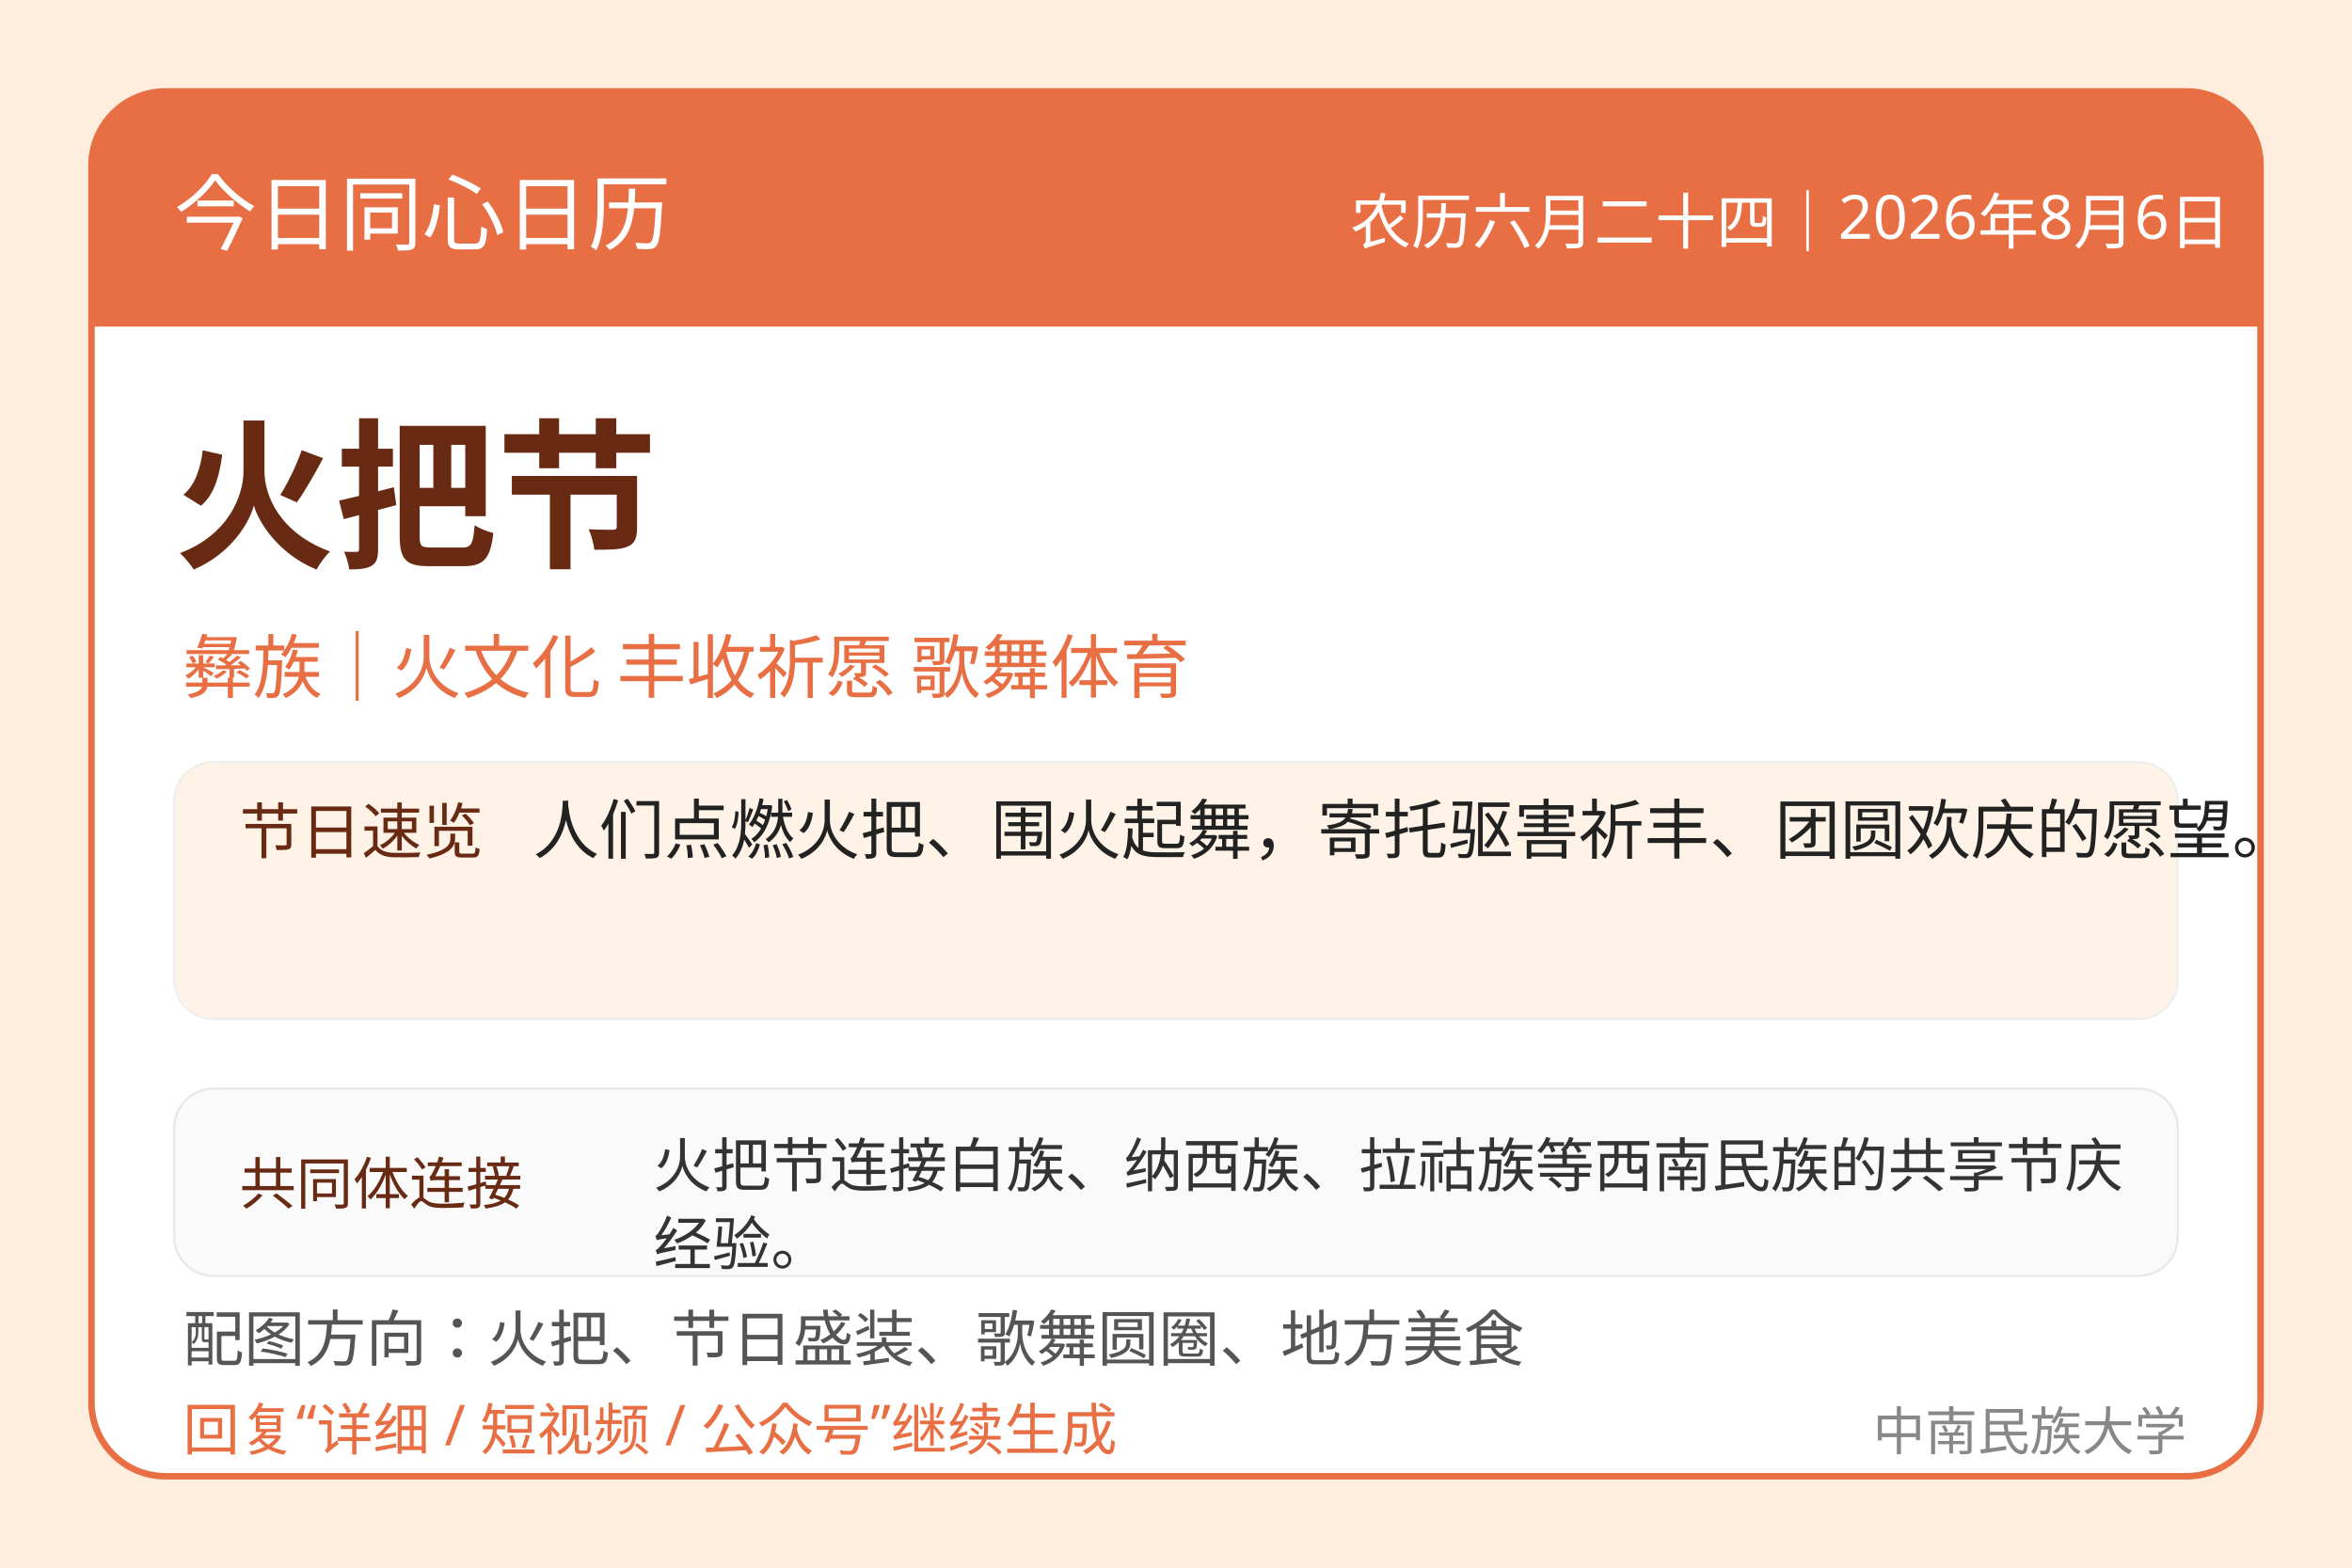
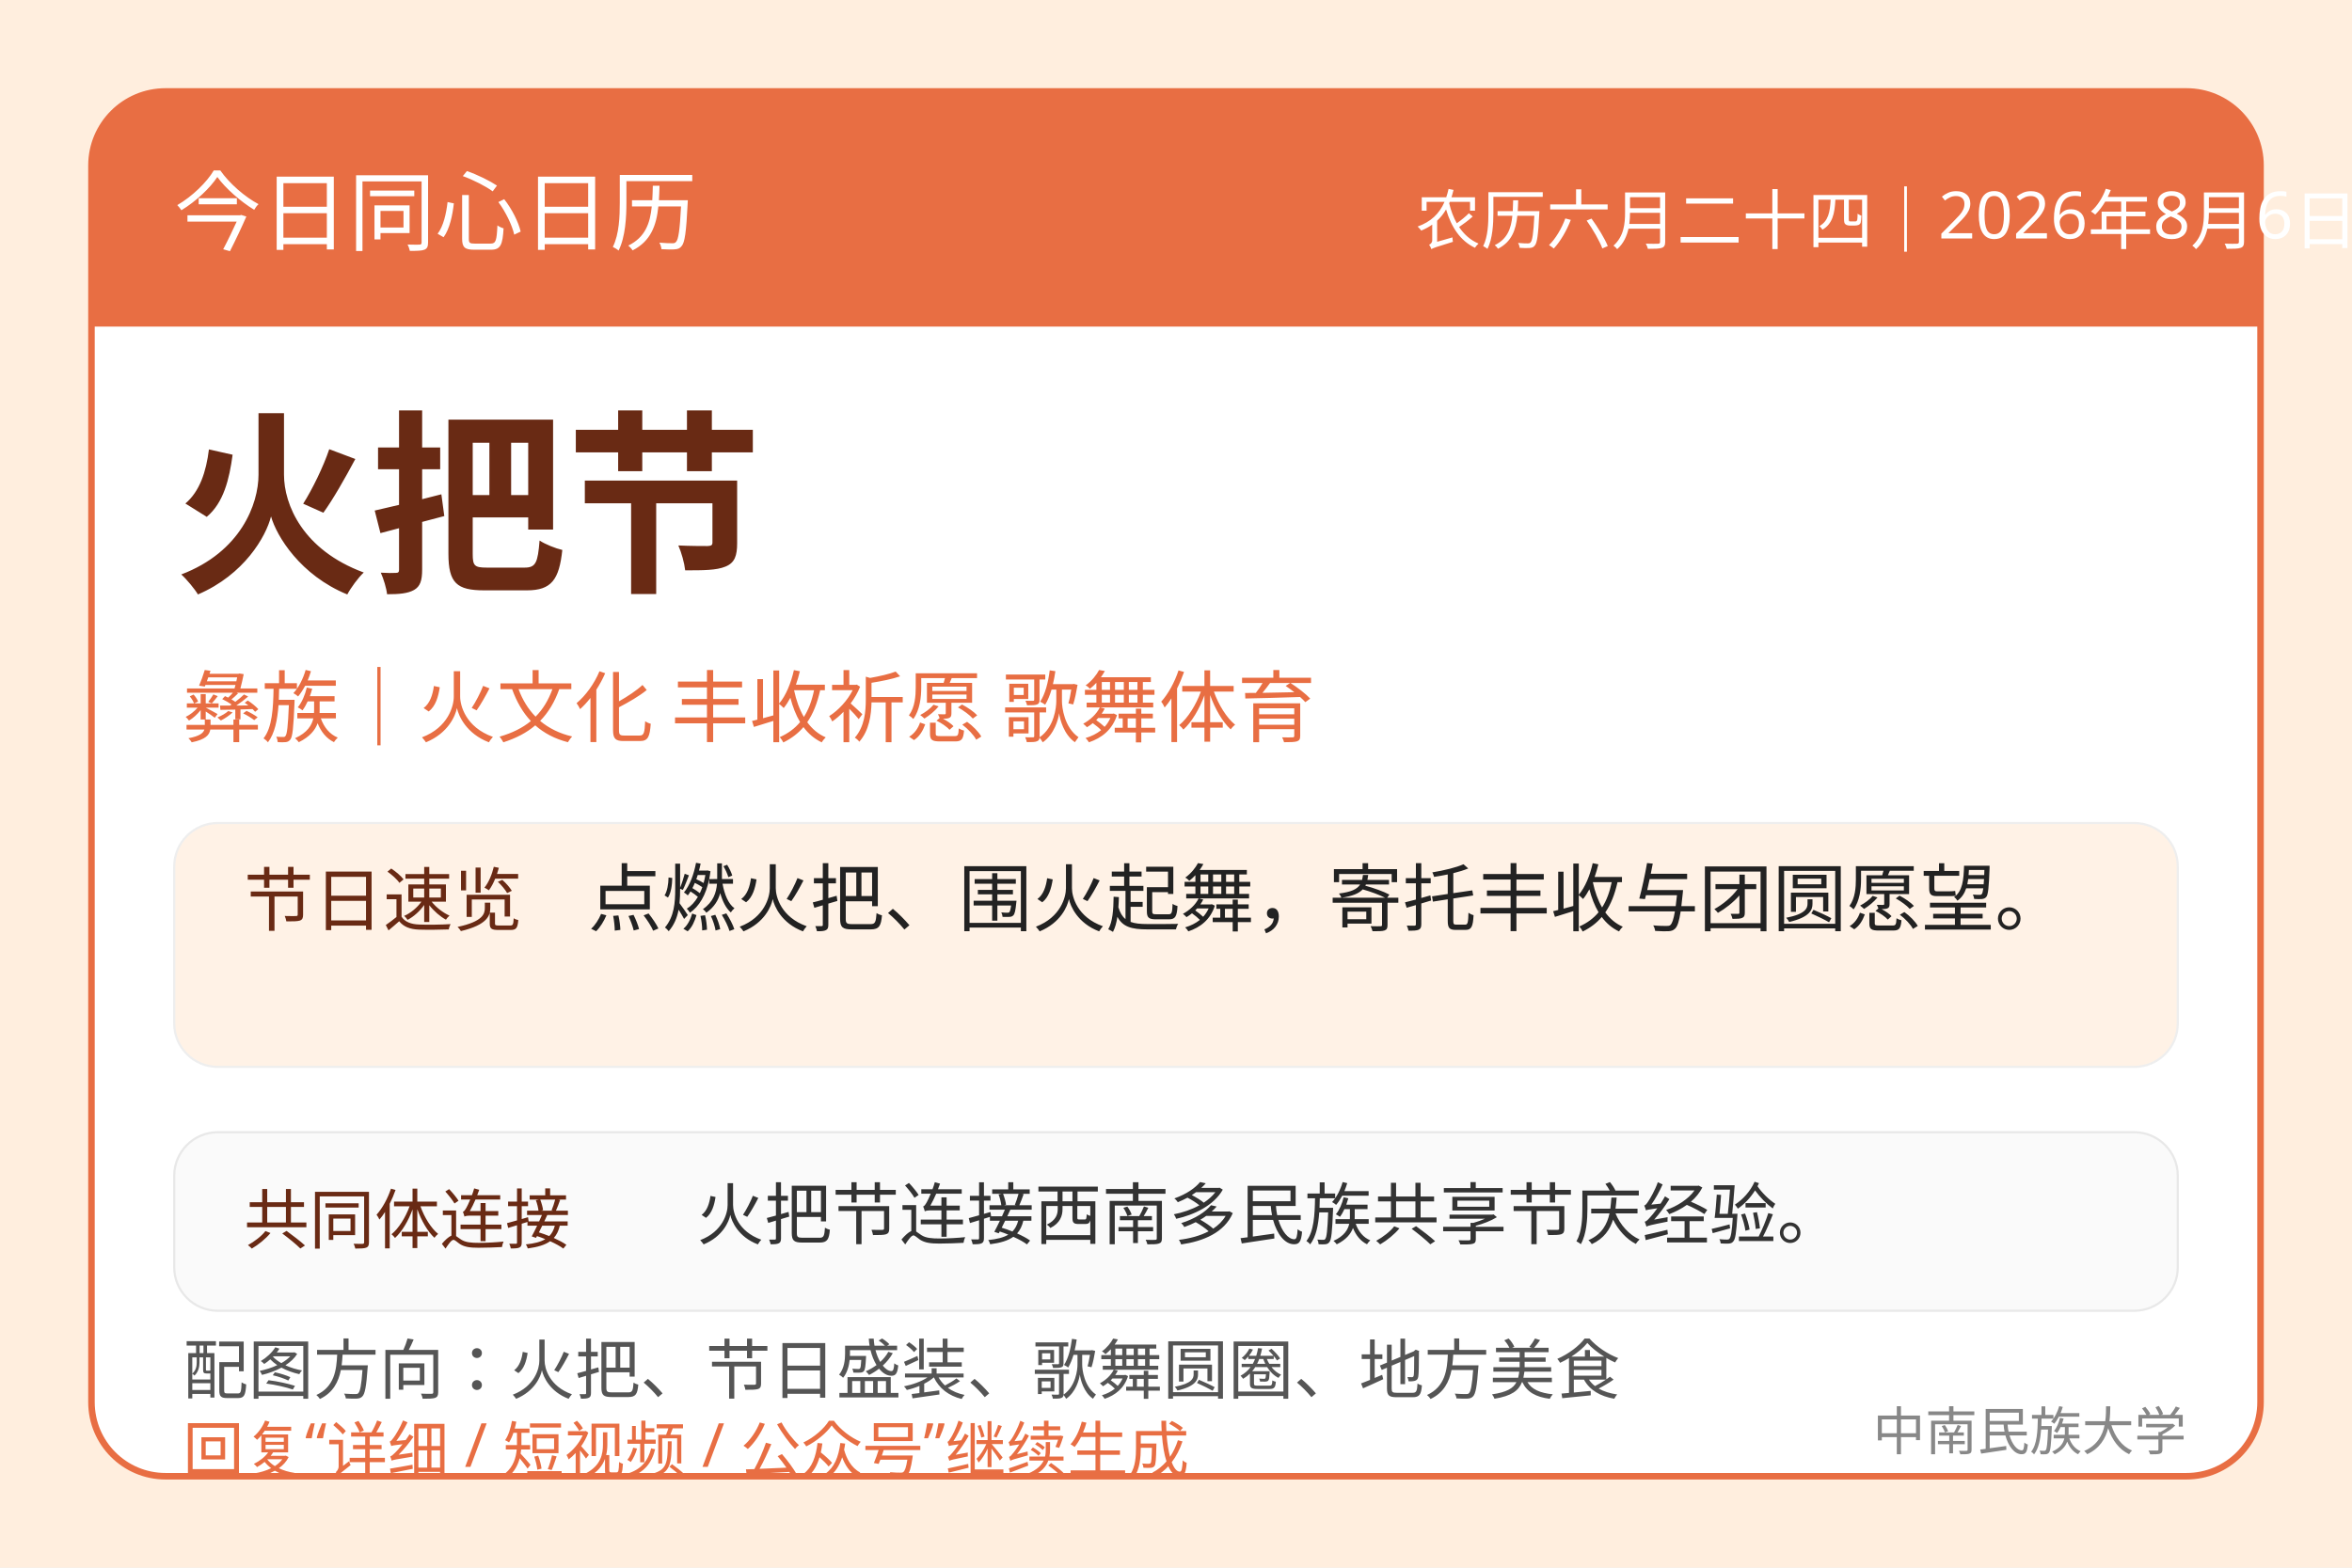
<svg xmlns="http://www.w3.org/2000/svg" width="1080" height="720" viewBox="0 0 1080 720">
  <rect width="1080" height="720" fill="#ffeede" />
  <rect x="42" y="42" width="996" height="636" rx="34" fill="#fff" stroke="#e86e43" stroke-width="3" />
  <path d="M76 42h928a34 34 0 0 1 34 34v74H42V76a34 34 0 0 1 34-34z" fill="#e86e43" />
-   <text x="80" y="112" font-family="Microsoft YaHei, SimHei, sans-serif" font-size="38" fill="#fff">今日同心日历</text>
-   <text x="620" y="112" font-family="Microsoft YaHei, SimHei, sans-serif" font-size="28" fill="#fff">农历六月二十四｜2026年8月6日</text>
-   <text x="80" y="255" font-family="Microsoft YaHei, SimHei, sans-serif" font-size="74" font-weight="700" fill="#692a14">火把节</text>
-   <text x="84" y="318" font-family="Microsoft YaHei, SimHei, sans-serif" font-size="32" fill="#e86e43">彝族｜火文化 丰收祈愿 歌舞体育</text>
-   <rect x="80" y="350" width="920" height="118" rx="18" fill="#ffeede" opacity=".72" stroke="#e8e8e8" />
-   <text x="110" y="392" font-family="Microsoft YaHei, SimHei, sans-serif" font-size="28" fill="#692a14">节日速览</text>
-   <text font-family="Microsoft YaHei, SimHei, sans-serif" font-size="30" fill="#222">
-     <tspan x="245" y="392">人们点燃火把、围火起舞，寄托驱害祈丰、团圆欢庆的愿望。</tspan>
+   <text x="80" y="112" font-family="Microsoft YaHei, SimHei, sans-serif" font-size="40" fill="#fff">今日同心日历</text>
+   <text x="650" y="112" font-family="Microsoft YaHei, SimHei, sans-serif" font-size="30" fill="#fff">农历六月二十四｜2026年8月6日</text>
+   <text x="80" y="265" font-family="Microsoft YaHei, SimHei, sans-serif" font-size="90" font-weight="700" fill="#692a14">火把节</text>
+   <text x="84" y="338" font-family="Microsoft YaHei, SimHei, sans-serif" font-size="36" fill="#e86e43">彝族｜火文化 丰收祈愿 歌舞体育</text>
+   <rect x="80" y="378" width="920" height="112" rx="20" fill="#ffeede" opacity=".75" stroke="#e8e8e8" />
+   <text x="112" y="425" font-family="Microsoft YaHei, SimHei, sans-serif" font-size="32" fill="#692a14">节日速览</text>
+   <text font-family="Microsoft YaHei, SimHei, sans-serif" font-size="34" fill="#222">
+     <tspan x="270" y="425">点燃火把、围火起舞，寄托丰收与团圆愿望。</tspan>
  </text>
-   <rect x="80" y="500" width="920" height="86" rx="18" fill="#fafafa" stroke="#e8e8e8" />
-   <text x="110" y="553" font-family="Microsoft YaHei, SimHei, sans-serif" font-size="26" fill="#692a14">共同体连接</text>
-   <text font-family="Microsoft YaHei, SimHei, sans-serif" font-size="27" fill="#333">
-     <tspan x="300" y="545">火把节连接白族、纳西族、拉祜族等西南民族的共享节庆</tspan>
-     <tspan x="300" y="581">经验。</tspan>
+   <rect x="80" y="520" width="920" height="82" rx="20" fill="#fafafa" stroke="#e8e8e8" />
+   <text x="112" y="571" font-family="Microsoft YaHei, SimHei, sans-serif" font-size="30" fill="#692a14">共同体连接</text>
+   <text font-family="Microsoft YaHei, SimHei, sans-serif" font-size="31" fill="#333">
+     <tspan x="320" y="569">火把节连接西南多民族共享节庆经验。</tspan>
  </text>
-   <text x="84" y="625" font-family="Microsoft YaHei, SimHei, sans-serif" font-size="28" fill="#555">配图方向：火把、节日盛装、歌舞圆圈、地方美食</text>
-   <text x="84" y="666" font-family="Microsoft YaHei, SimHei, sans-serif" font-size="26" fill="#e86e43">回复“详细 / 短视频 / 公众号”继续生成</text>
+   <text x="84" y="640" font-family="Microsoft YaHei, SimHei, sans-serif" font-size="30" fill="#555">配图方向：火把、节日盛装、歌舞圆圈、地方美食</text>
+   <text x="84" y="676" font-family="Microsoft YaHei, SimHei, sans-serif" font-size="28" fill="#e86e43">回复“详细 / 短视频 / 公众号”继续生成</text>
  <text x="860" y="666" font-family="Microsoft YaHei, SimHei, sans-serif" font-size="24" fill="#888">中南民族大学</text>
</svg>
